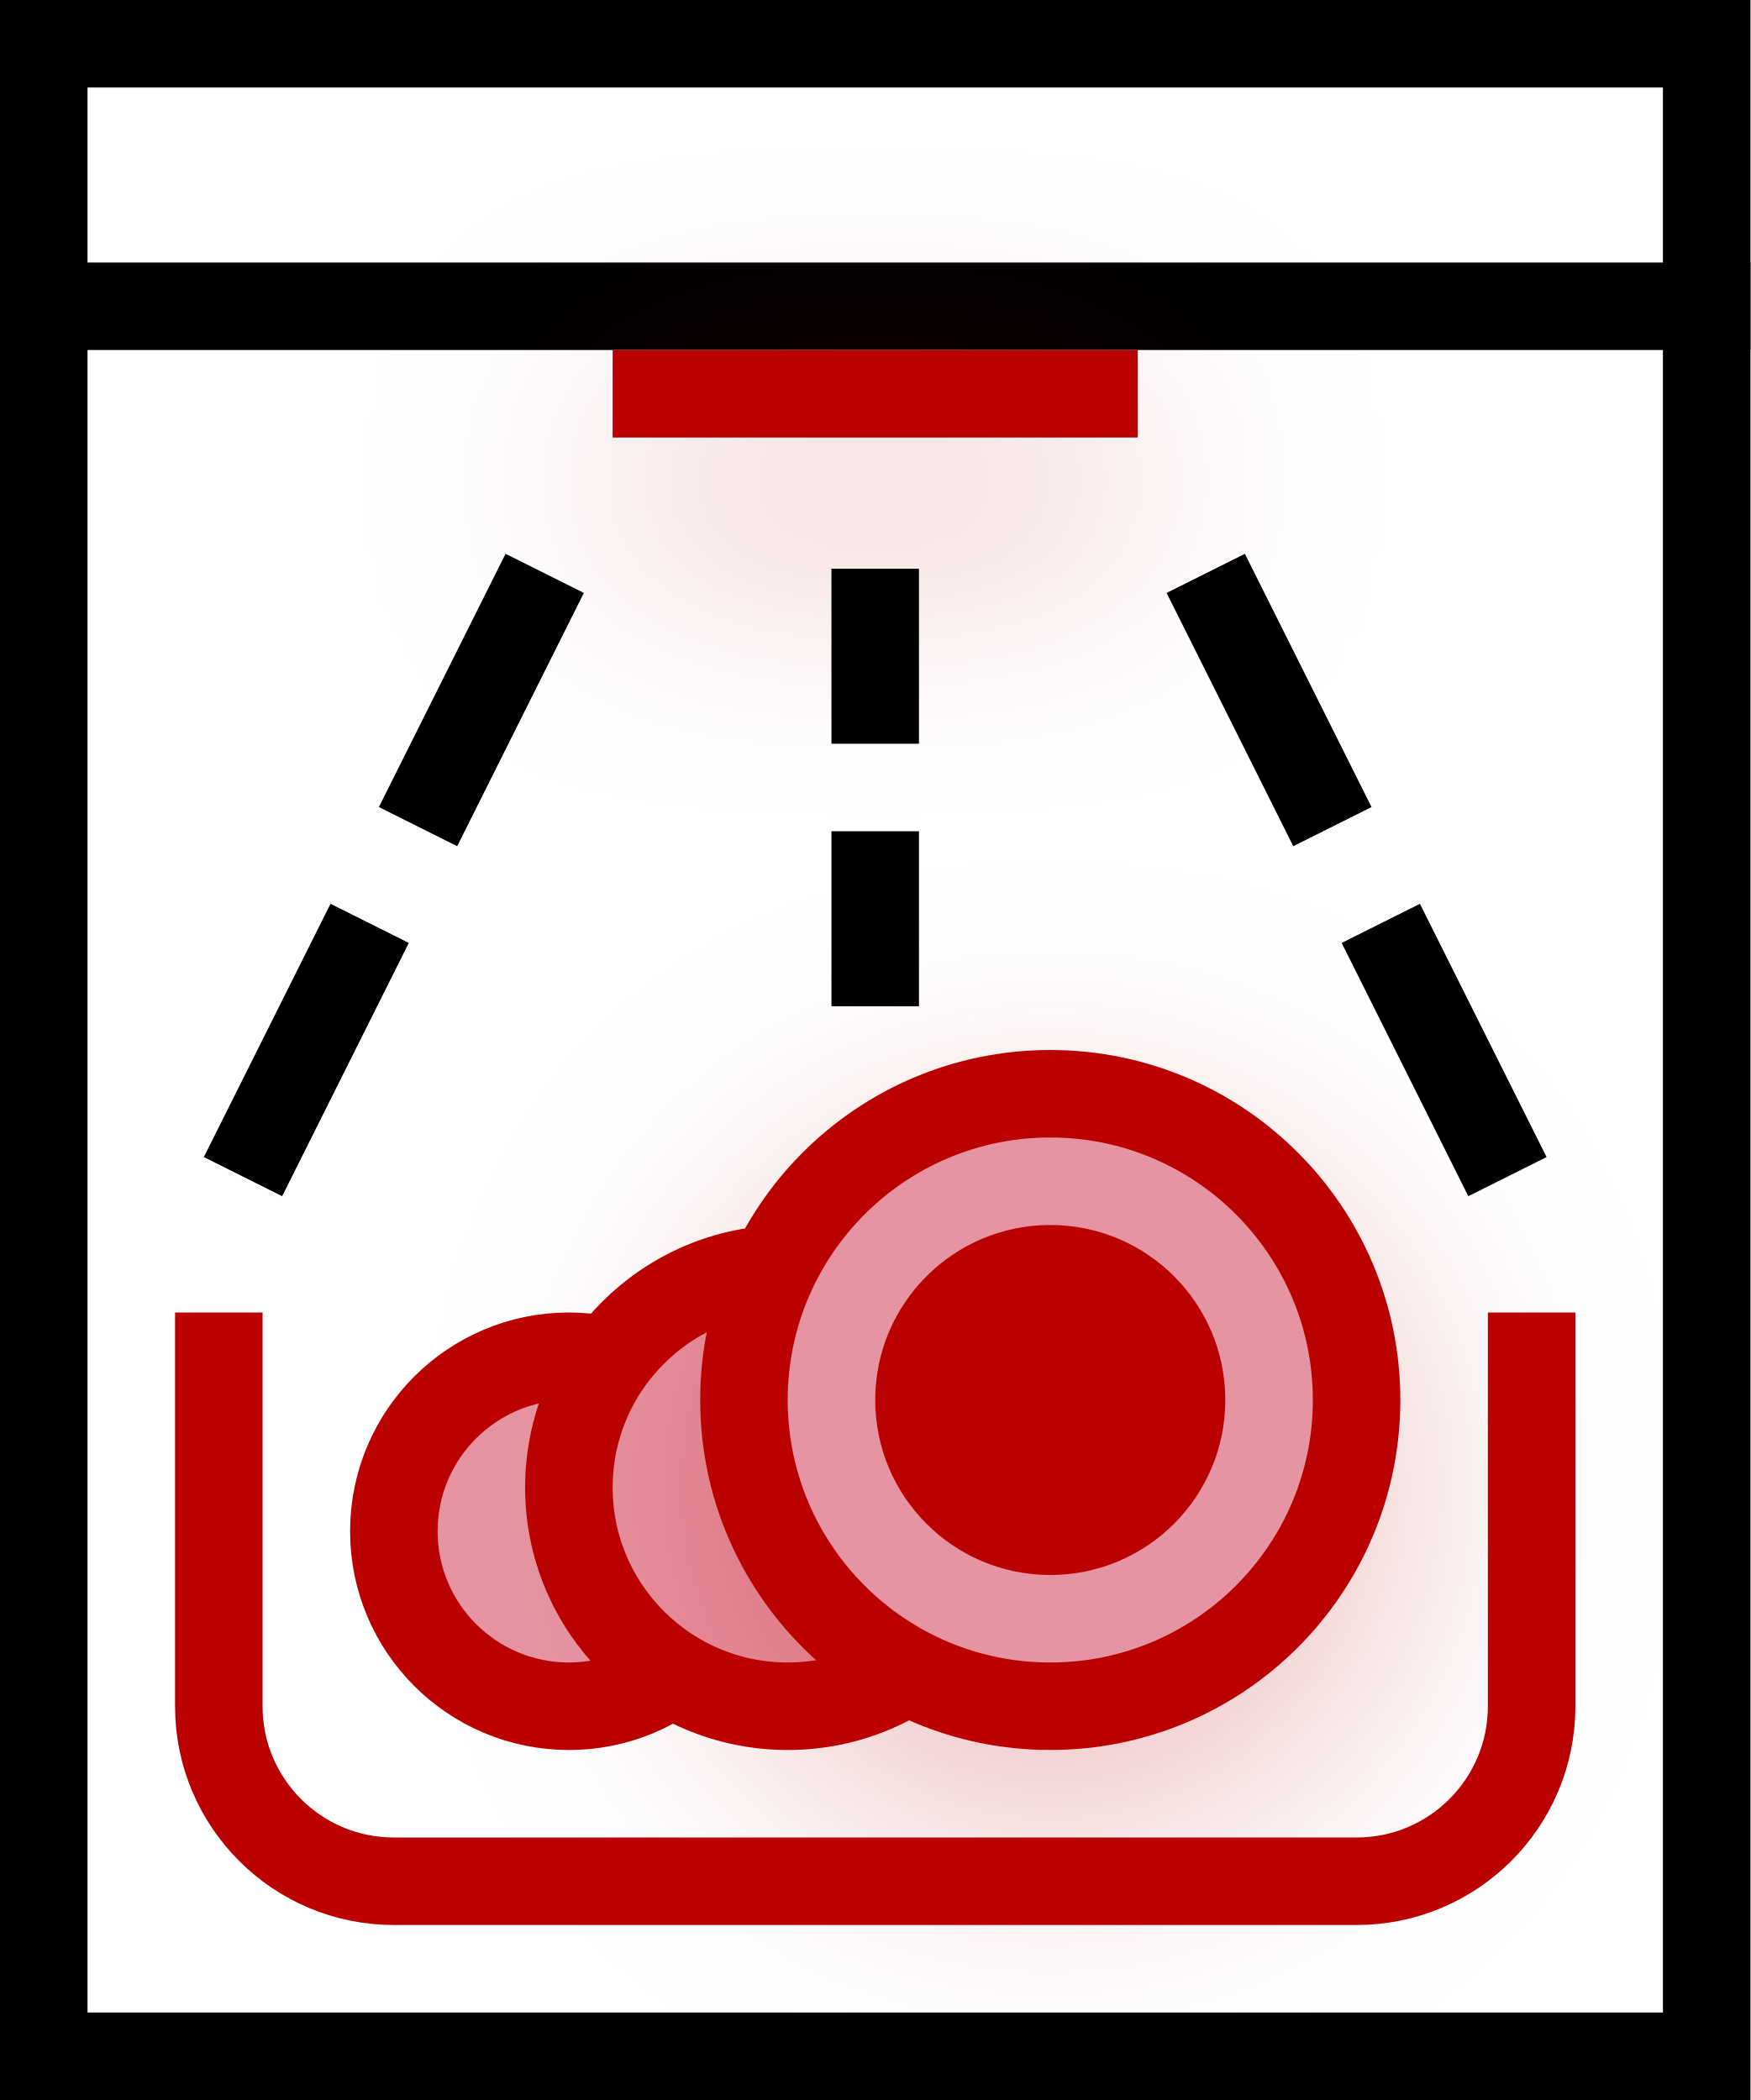
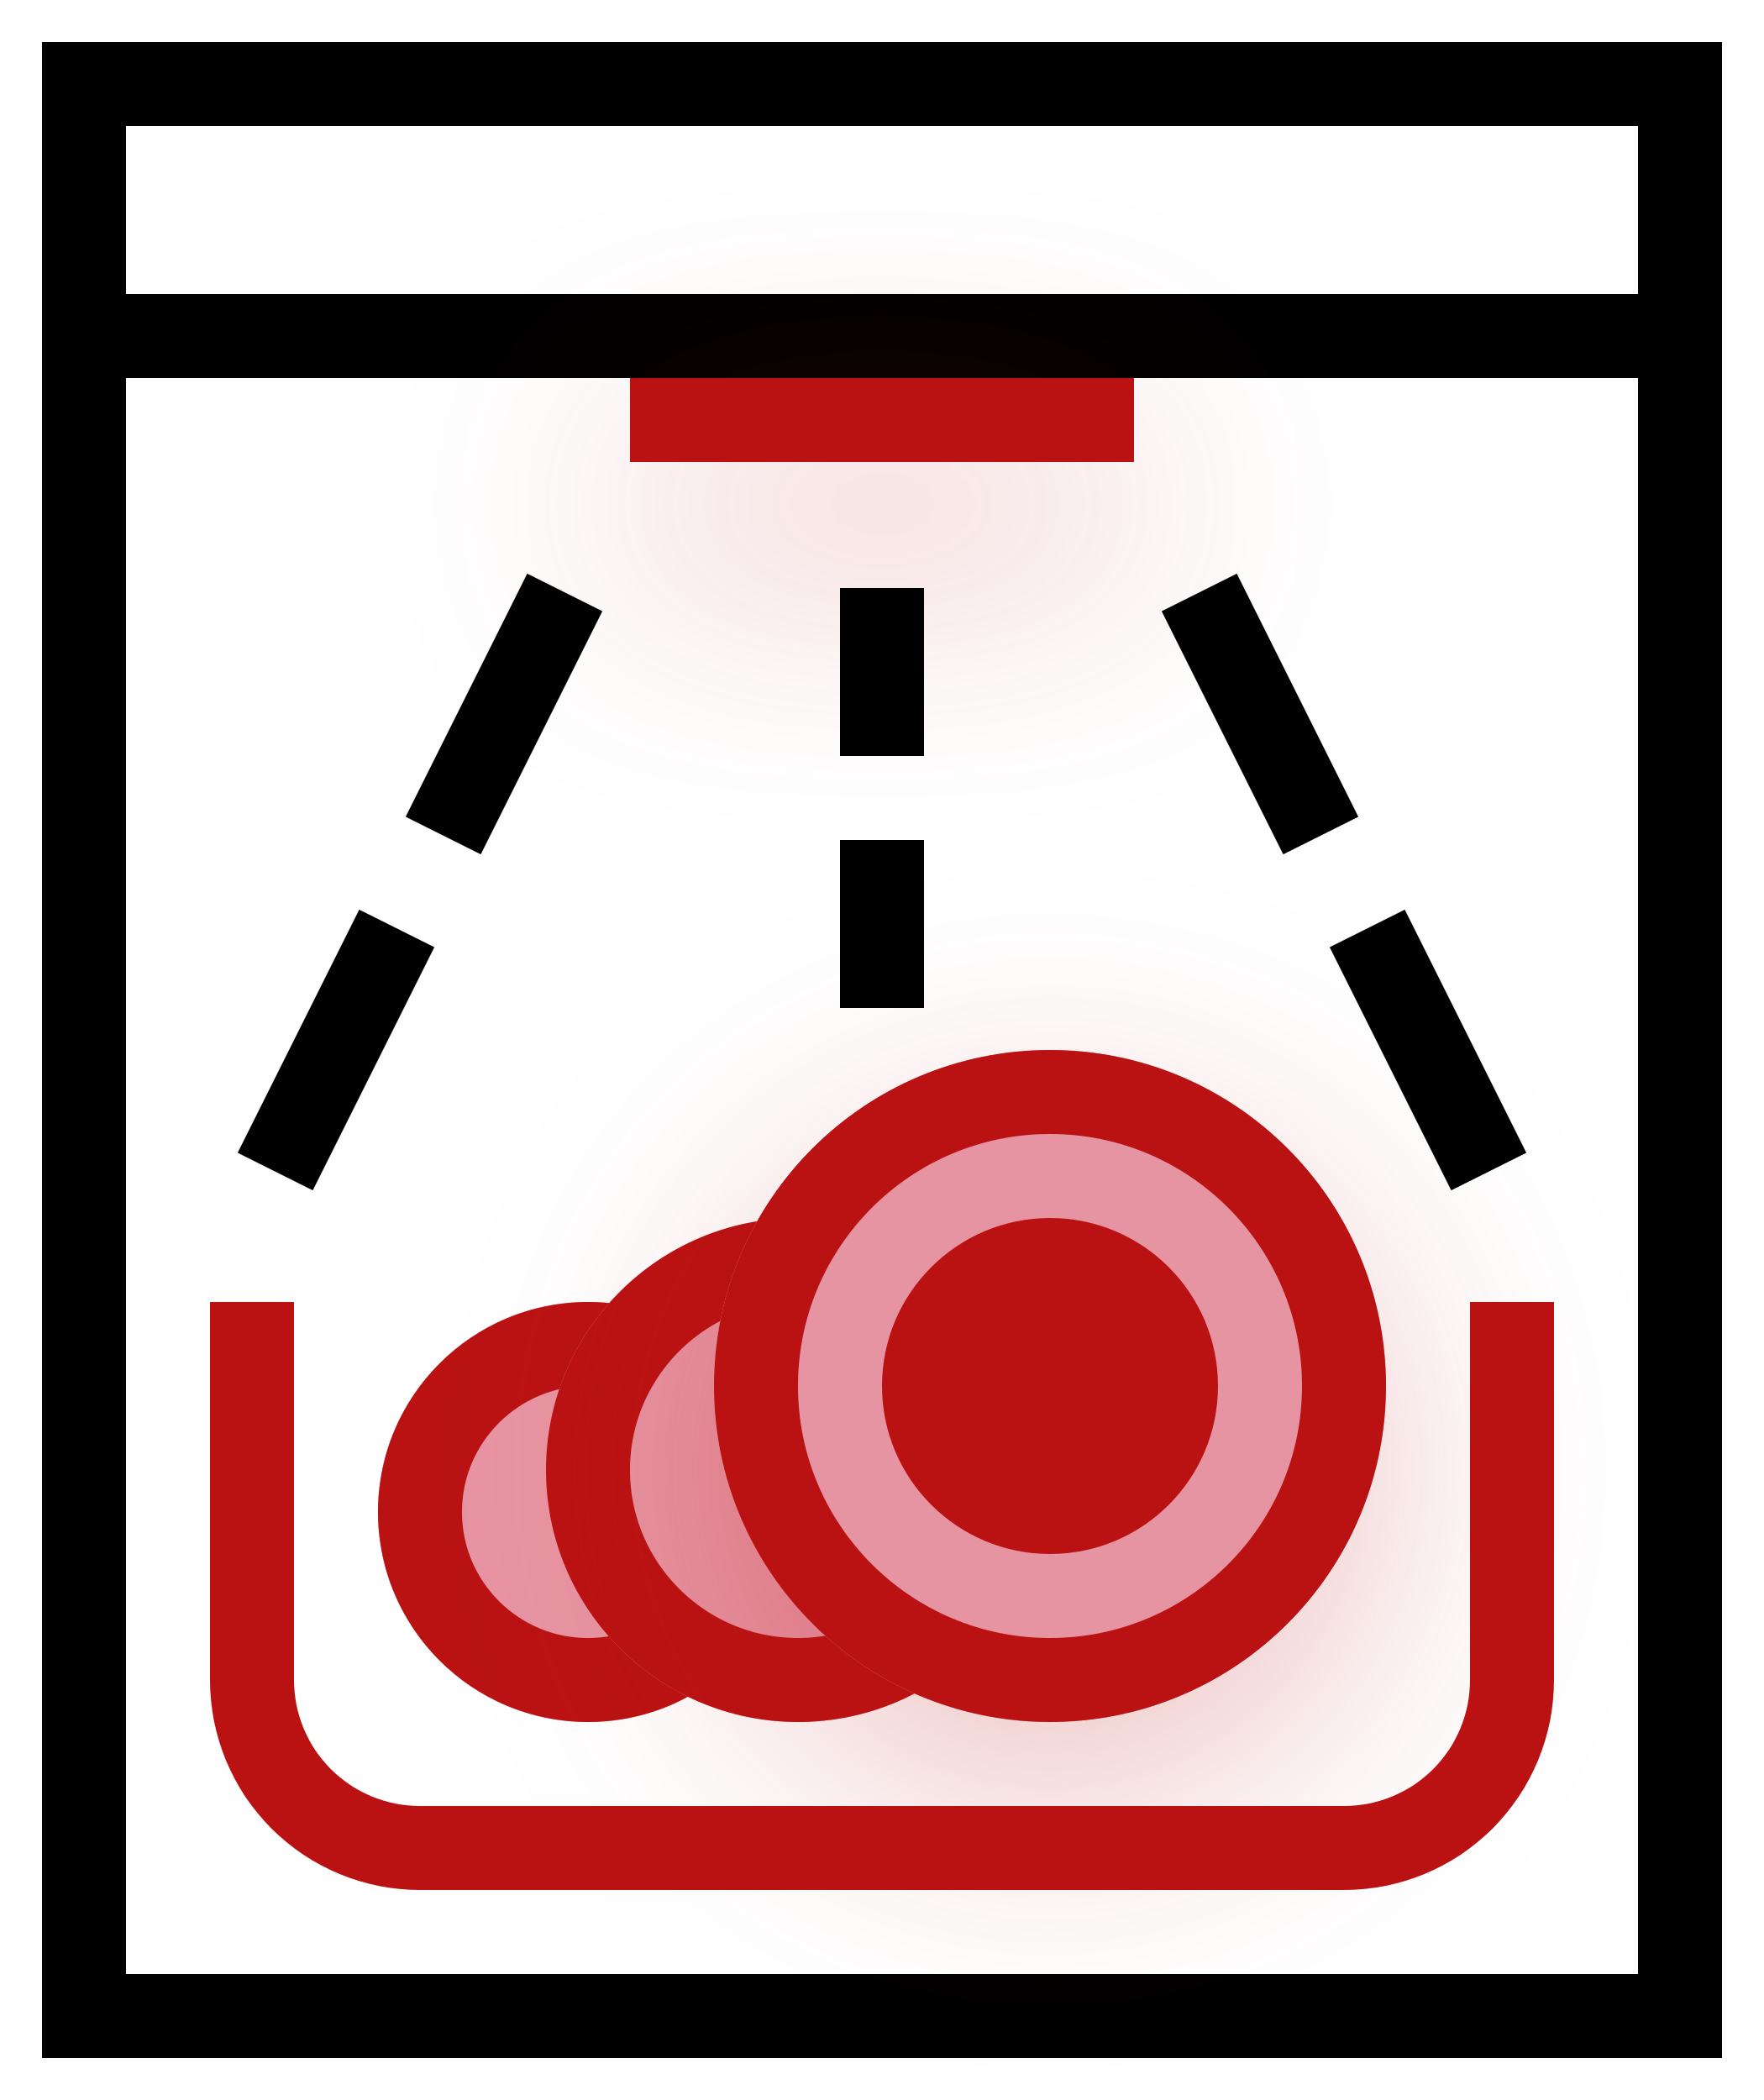
- <svg xmlns="http://www.w3.org/2000/svg" xmlns:xlink="http://www.w3.org/1999/xlink" width="20" height="24">
+ <svg xmlns="http://www.w3.org/2000/svg" xmlns:xlink="http://www.w3.org/1999/xlink" width="21" height="25">
  <defs>
-     <filter id="a" width="225%" height="225%" x="-62.5%" y="-50%" filterUnits="objectBoundingBox">
-       <feOffset dy="1" in="SourceAlpha" result="shadowOffsetOuter1" />
-       <feGaussianBlur in="shadowOffsetOuter1" result="shadowBlurOuter1" stdDeviation="1.5" />
-       <feComposite in="shadowBlurOuter1" in2="SourceAlpha" operator="out" result="shadowBlurOuter1" />
-       <feColorMatrix in="shadowBlurOuter1" values="0 0 0 0 0.733 0 0 0 0 0 0 0 0 0 0 0 0 0 0.25 0" />
+     <clipPath id="e">
+       <use xlink:href="#a" />
+     </clipPath>
+     <clipPath id="f">
+       <use xlink:href="#b" />
+     </clipPath>
+     <clipPath id="g">
+       <use xlink:href="#c" />
+     </clipPath>
+     <clipPath id="i">
+       <use xlink:href="#d" />
+     </clipPath>
+     <path d="M0 0h20v24H0V0z" id="a" />
+     <path d="M2.5 5a2.5 2.5 0 100-5 2.5 2.5 0 000 5z" transform="translate(4 15)" id="b" />
+     <path d="M3 6a3 3 0 100-6 3 3 0 000 6z" transform="translate(6 14)" id="c" />
+     <path d="M4 8a4 4 0 100-8 4 4 0 000 8z" transform="translate(8 12)" id="d" />
+     <filter filterUnits="userSpaceOnUse" color-interpolation-filters="sRGB" id="h">
+       <feFlood flood-opacity="0" result="BackgroundImageFix" />
+       <feColorMatrix in="SourceAlpha" values="0 0 0 0 0 0 0 0 0 0 0 0 0 0 0 0 0 0 127 0" />
+       <feOffset dy="1" />
+       <feGaussianBlur stdDeviation="1.5" />
+       <feColorMatrix values="0 0 0 0 0.729 0 0 0 0 0.071 0 0 0 0 0.071 0 0 0 0.251 0" />
+       <feBlend in2="BackgroundImageFix" result="effect0_dropShadow" />
+       <feBlend in="SourceGraphic" in2="effect0_dropShadow" result="shape" />
    </filter>
-     <filter id="c" width="266.7%" height="1100%" x="-83.3%" y="-400%" filterUnits="objectBoundingBox">
-       <feOffset dy="1" in="SourceAlpha" result="shadowOffsetOuter1" />
-       <feGaussianBlur in="shadowOffsetOuter1" result="shadowBlurOuter1" stdDeviation="1.5" />
-       <feColorMatrix in="shadowBlurOuter1" values="0 0 0 0 0.733 0 0 0 0 0 0 0 0 0 0 0 0 0 0.405 0" />
+     <filter filterUnits="userSpaceOnUse" color-interpolation-filters="sRGB" id="j">
+       <feFlood flood-opacity="0" result="BackgroundImageFix" />
+       <feColorMatrix in="SourceAlpha" values="0 0 0 0 0 0 0 0 0 0 0 0 0 0 0 0 0 0 127 0" />
+       <feOffset dy="1" />
+       <feGaussianBlur stdDeviation="1.5" />
+       <feColorMatrix values="0 0 0 0 0.729 0 0 0 0 0.071 0 0 0 0 0.071 0 0 0 0.404 0" />
+       <feBlend in2="BackgroundImageFix" result="effect0_dropShadow" />
+       <feBlend in="SourceGraphic" in2="effect0_dropShadow" result="shape" />
    </filter>
-     <circle id="b" cx="12" cy="16" r="4" />
-     <path id="d" d="M7 4h6v1H7z" />
  </defs>
-   <g fill="none" fill-rule="evenodd">
-     <path stroke="#000" d="M.5.5h19v23H.5z" />
-     <path fill="#000" d="M0 3h20v1H0z" />
-     <circle cx="6.5" cy="17.5" r="2" fill="#E794A2" stroke="#B00" />
-     <circle cx="9" cy="17" r="2.5" fill="#E794A2" stroke="#B00" />
-     <use fill="#000" filter="url(#a)" xlink:href="#b" />
-     <circle cx="12" cy="16" r="3.5" fill="#E794A2" stroke="#B00" stroke-linejoin="square" />
-     <circle cx="12" cy="16" r="2" fill="#B00" />
-     <use fill="#000" filter="url(#c)" xlink:href="#d" />
-     <use fill="#B00" xlink:href="#d" />
-     <path stroke="#B00" d="M2.5 15v4.5a2 2 0 002 2h11a2 2 0 002-2V15h0" />
-     <path fill="#D8D8D8" stroke="#000" stroke-linecap="square" stroke-linejoin="round" d="M6 7L5 9m-1 2l-1 2m11-6l1 2m1 2l1 2m-7-6v1m0 2v1" />
+   <g clip-path="url(#e)" transform="translate(.5 .5)">
+     <use xlink:href="#a" fill="none" stroke="#000" stroke-width="2" />
  </g>
+   <path d="M.5 3.5h20v1H.5v-1z" />
+   <g transform="translate(.5 .5)">
+     <use fill="#E794A2" xlink:href="#b" />
+     <g clip-path="url(#f)">
+       <use xlink:href="#b" fill="none" stroke="#BA1212" stroke-width="2" />
+     </g>
+   </g>
+   <g transform="translate(.5 .5)">
+     <use fill="#E794A2" xlink:href="#c" />
+     <g clip-path="url(#g)">
+       <use xlink:href="#c" fill="none" stroke="#BA1212" stroke-width="2" />
+     </g>
+   </g>
+   <g filter="url(#h)" transform="translate(.5 .5)">
+     <use fill="#E794A2" xlink:href="#d" />
+     <g clip-path="url(#i)">
+       <use xlink:href="#d" fill="none" stroke="#BA1212" stroke-width="2" />
+     </g>
+   </g>
+   <path d="M12.5 18.5a2 2 0 100-4 2 2 0 000 4z" fill="#BA1212" />
+   <g filter="url(#j)" transform="translate(.5 .5)">
+     <path d="M7 4h6v1H7V4z" fill="#BA1212" />
+   </g>
+   <path d="M3 15.5v4.501q0 .098.01.196t.028.194q.02.096.048.19.029.094.066.185.038.09.084.177.046.087.1.169.055.081.118.157.062.076.131.146.07.069.146.131.076.063.157.117.082.055.169.101.086.046.177.084.09.037.185.066.094.028.19.048.096.019.194.028.098.01.196.01h11.002q.098 0 .196-.01t.194-.028q.096-.02.19-.048.094-.029.185-.066.09-.038.177-.084.087-.046.169-.1.081-.055.157-.118.076-.062.146-.131.069-.07.131-.146.062-.076.117-.157.055-.082.101-.169.046-.086.084-.177.037-.09.066-.185.028-.094.048-.19.019-.096.028-.194.01-.098.01-.196V15.5" fill="none" stroke="#BA1212" />
+   <path d="M6.5 7.5l-1 2m-1 2l-1 2m11-6l1 2m1 2l1 2m-7-6v1m0 2v1" fill="#D8D8D8" stroke="#000" stroke-linecap="square" stroke-linejoin="round" />
</svg>
